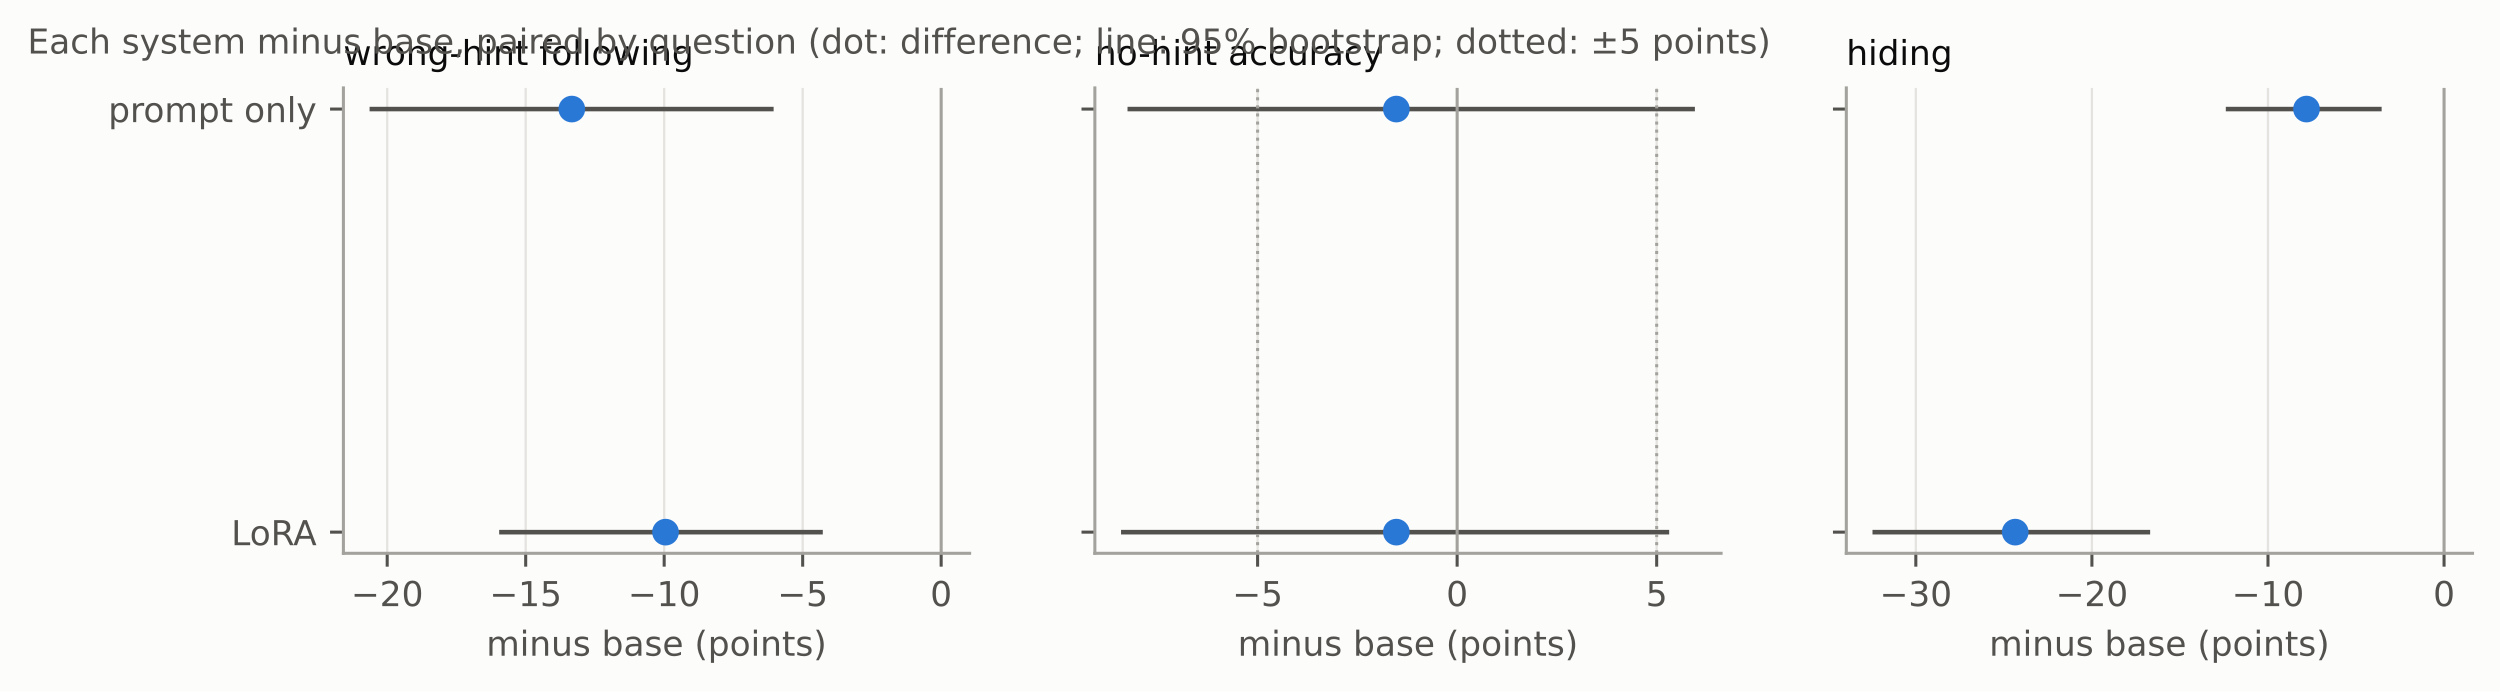
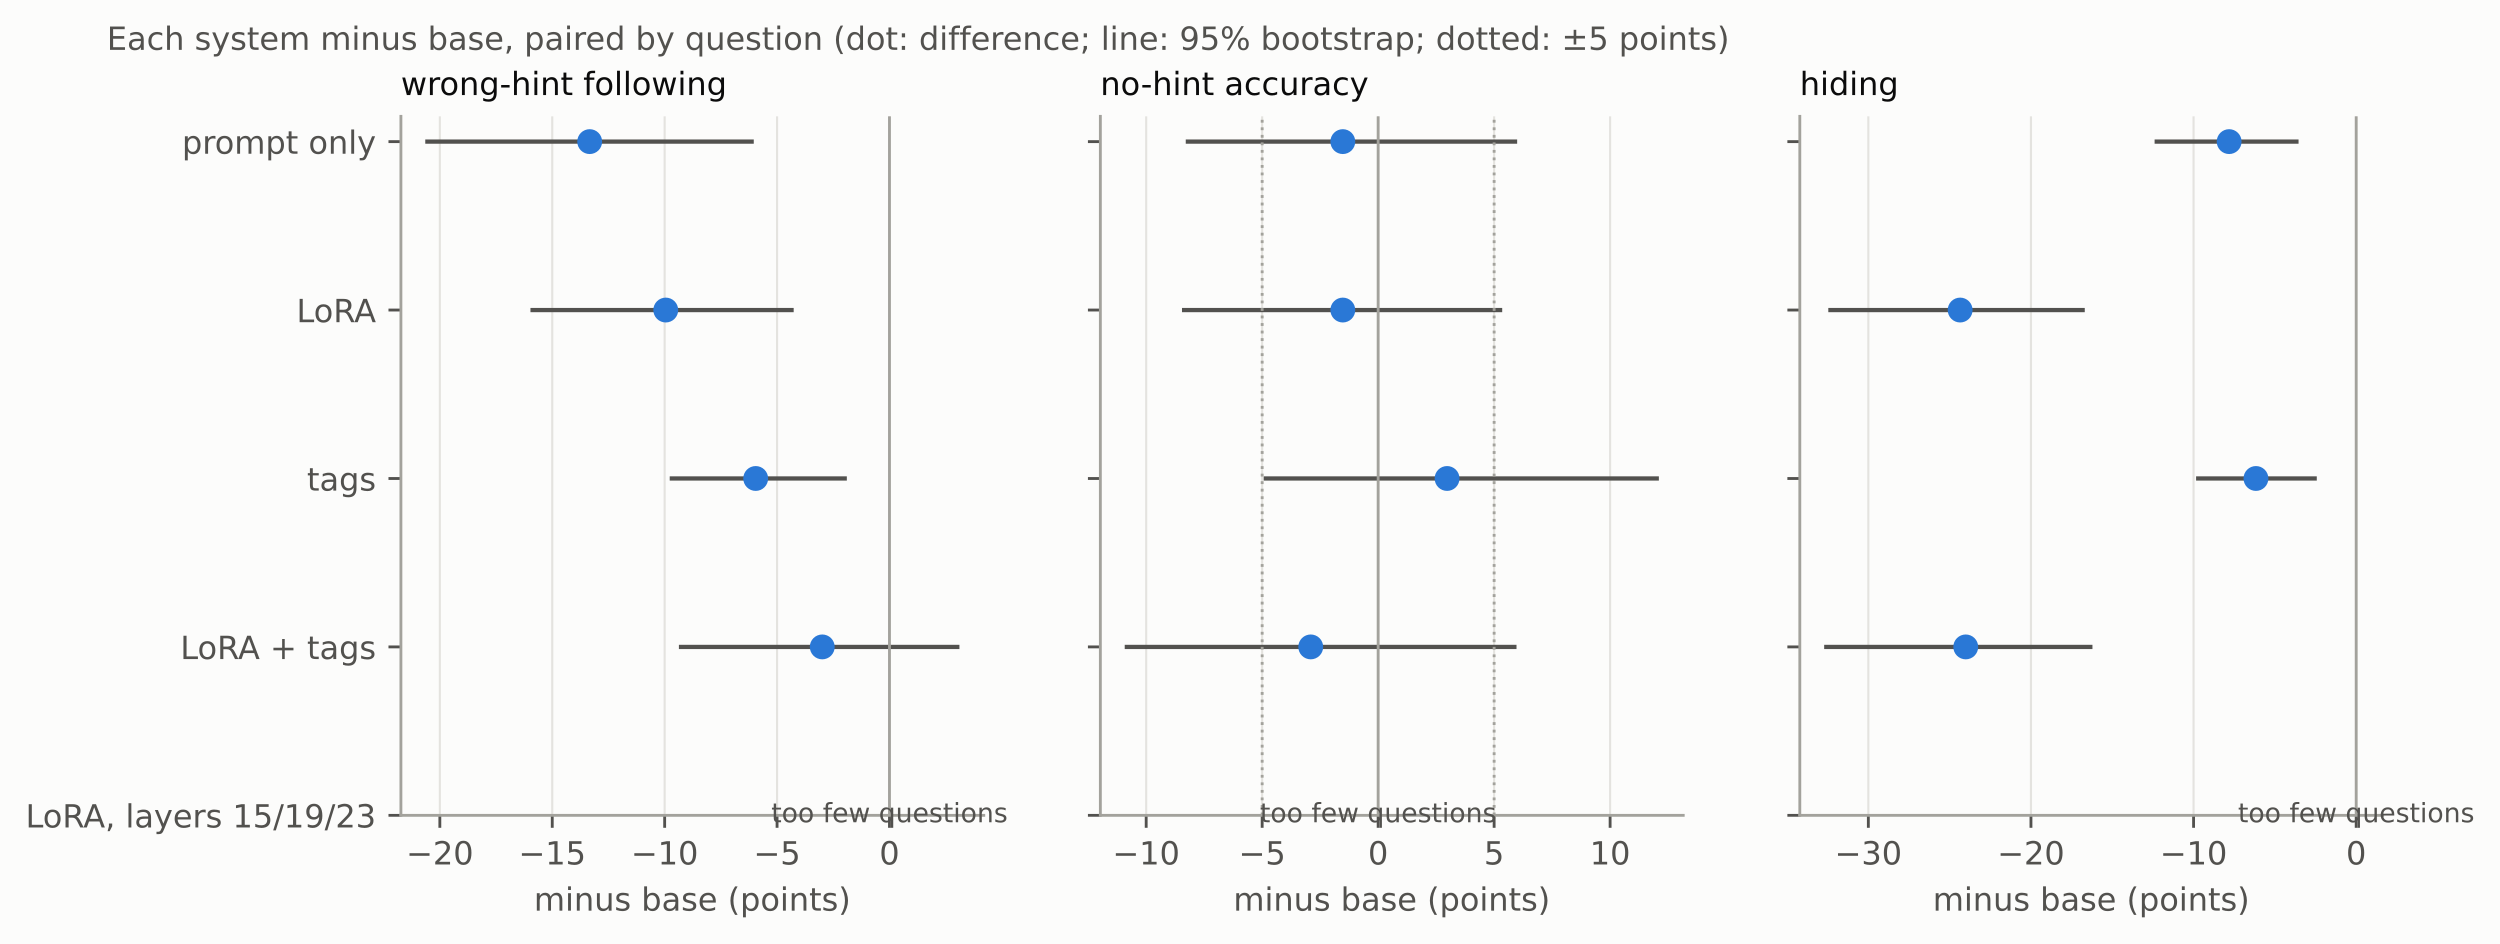
- <svg xmlns="http://www.w3.org/2000/svg" xmlns:xlink="http://www.w3.org/1999/xlink" width="655.2pt" height="181.209pt" viewBox="0 0 655.2 181.209" version="1.1">
+ <svg xmlns="http://www.w3.org/2000/svg" xmlns:xlink="http://www.w3.org/1999/xlink" width="703.913pt" height="265.773pt" viewBox="0 0 703.913 265.773" version="1.1">
  <defs>
    <style type="text/css">*{stroke-linejoin: round; stroke-linecap: butt}</style>
  </defs>
  <g id="figure_1">
    <g id="patch_1">
-       <path d="M 0 181.209  L 655.2 181.209  L 655.2 -0  L 0 -0  z " style="fill: #fcfcfb" />
+       <path d="M 0 265.773  L 703.913 265.773  L 703.913 0  L 0 0  z " style="fill: #fcfcfb" />
    </g>
    <g id="axes_1">
      <g id="patch_2">
-         <path d="M 90 145.008  L 254.118 145.008  L 254.118 23.04  L 90 23.04  z " style="fill: #fcfcfb" />
+         <path d="M 112.881 229.572  L 276.998 229.572  L 276.998 32.76  L 112.881 32.76  z " style="fill: #fcfcfb" />
      </g>
      <g id="matplotlib.axis_1">
        <g id="xtick_1">
          <g id="line2d_1">
-             <path d="M 101.477 145.008  L 101.477 23.04  " clip-path="url(#pf4a0dd8d30)" style="fill: none; stroke: #e4e3df; stroke-width: 0.6; stroke-linecap: square" />
+             <path d="M 123.844 229.572  L 123.844 32.76  " clip-path="url(#pb7aa88b17f)" style="fill: none; stroke: #e4e3df; stroke-width: 0.6; stroke-linecap: square" />
          </g>
          <g id="line2d_2">
            <defs>
-               <path id="m8115eaae68" d="M 0 0  L 0 3.5  " style="stroke: #52514e; stroke-width: 0.8" />
+               <path id="m85cf3bee55" d="M 0 0  L 0 3.5  " style="stroke: #52514e; stroke-width: 0.8" />
            </defs>
            <g>
-               <use xlink:href="#m8115eaae68" x="101.477" y="145.008" style="fill: #52514e; stroke: #52514e; stroke-width: 0.8" />
+               <use xlink:href="#m85cf3bee55" x="123.844" y="229.572" style="fill: #52514e; stroke: #52514e; stroke-width: 0.8" />
            </g>
          </g>
          <g id="text_1">
-             <text style="font-size: 9px; font-family: 'DejaVu Sans', 'Bitstream Vera Sans', 'Computer Modern Sans Serif', 'Lucida Grande', 'Verdana', 'Geneva', 'Lucid', 'Arial', 'Helvetica', 'Avant Garde', sans-serif; text-anchor: middle; fill: #52514e" x="101.477" y="158.846" transform="rotate(-0 101.477 158.8459)">−20</text>
+             <text style="font-size: 9px; font-family: 'DejaVu Sans', 'Bitstream Vera Sans', 'Computer Modern Sans Serif', 'Lucida Grande', 'Verdana', 'Geneva', 'Lucid', 'Arial', 'Helvetica', 'Avant Garde', sans-serif; text-anchor: middle; fill: #52514e" x="123.844" y="243.41" transform="rotate(-0 123.8437 243.4099)">−20</text>
          </g>
        </g>
        <g id="xtick_2">
          <g id="line2d_3">
-             <path d="M 137.772 145.008  L 137.772 23.04  " clip-path="url(#pf4a0dd8d30)" style="fill: none; stroke: #e4e3df; stroke-width: 0.6; stroke-linecap: square" />
+             <path d="M 155.494 229.572  L 155.494 32.76  " clip-path="url(#pb7aa88b17f)" style="fill: none; stroke: #e4e3df; stroke-width: 0.6; stroke-linecap: square" />
          </g>
          <g id="line2d_4">
            <g>
-               <use xlink:href="#m8115eaae68" x="137.772" y="145.008" style="fill: #52514e; stroke: #52514e; stroke-width: 0.8" />
+               <use xlink:href="#m85cf3bee55" x="155.494" y="229.572" style="fill: #52514e; stroke: #52514e; stroke-width: 0.8" />
            </g>
          </g>
          <g id="text_2">
-             <text style="font-size: 9px; font-family: 'DejaVu Sans', 'Bitstream Vera Sans', 'Computer Modern Sans Serif', 'Lucida Grande', 'Verdana', 'Geneva', 'Lucid', 'Arial', 'Helvetica', 'Avant Garde', sans-serif; text-anchor: middle; fill: #52514e" x="137.772" y="158.846" transform="rotate(-0 137.7722 158.8459)">−15</text>
+             <text style="font-size: 9px; font-family: 'DejaVu Sans', 'Bitstream Vera Sans', 'Computer Modern Sans Serif', 'Lucida Grande', 'Verdana', 'Geneva', 'Lucid', 'Arial', 'Helvetica', 'Avant Garde', sans-serif; text-anchor: middle; fill: #52514e" x="155.494" y="243.41" transform="rotate(-0 155.4938 243.4099)">−15</text>
          </g>
        </g>
        <g id="xtick_3">
          <g id="line2d_5">
-             <path d="M 174.067 145.008  L 174.067 23.04  " clip-path="url(#pf4a0dd8d30)" style="fill: none; stroke: #e4e3df; stroke-width: 0.6; stroke-linecap: square" />
+             <path d="M 187.144 229.572  L 187.144 32.76  " clip-path="url(#pb7aa88b17f)" style="fill: none; stroke: #e4e3df; stroke-width: 0.6; stroke-linecap: square" />
          </g>
          <g id="line2d_6">
            <g>
-               <use xlink:href="#m8115eaae68" x="174.067" y="145.008" style="fill: #52514e; stroke: #52514e; stroke-width: 0.8" />
+               <use xlink:href="#m85cf3bee55" x="187.144" y="229.572" style="fill: #52514e; stroke: #52514e; stroke-width: 0.8" />
            </g>
          </g>
          <g id="text_3">
-             <text style="font-size: 9px; font-family: 'DejaVu Sans', 'Bitstream Vera Sans', 'Computer Modern Sans Serif', 'Lucida Grande', 'Verdana', 'Geneva', 'Lucid', 'Arial', 'Helvetica', 'Avant Garde', sans-serif; text-anchor: middle; fill: #52514e" x="174.067" y="158.846" transform="rotate(-0 174.0674 158.8459)">−10</text>
+             <text style="font-size: 9px; font-family: 'DejaVu Sans', 'Bitstream Vera Sans', 'Computer Modern Sans Serif', 'Lucida Grande', 'Verdana', 'Geneva', 'Lucid', 'Arial', 'Helvetica', 'Avant Garde', sans-serif; text-anchor: middle; fill: #52514e" x="187.144" y="243.41" transform="rotate(-0 187.144 243.4099)">−10</text>
          </g>
        </g>
        <g id="xtick_4">
          <g id="line2d_7">
-             <path d="M 210.363 145.008  L 210.363 23.04  " clip-path="url(#pf4a0dd8d30)" style="fill: none; stroke: #e4e3df; stroke-width: 0.6; stroke-linecap: square" />
+             <path d="M 218.794 229.572  L 218.794 32.76  " clip-path="url(#pb7aa88b17f)" style="fill: none; stroke: #e4e3df; stroke-width: 0.6; stroke-linecap: square" />
          </g>
          <g id="line2d_8">
            <g>
-               <use xlink:href="#m8115eaae68" x="210.363" y="145.008" style="fill: #52514e; stroke: #52514e; stroke-width: 0.8" />
+               <use xlink:href="#m85cf3bee55" x="218.794" y="229.572" style="fill: #52514e; stroke: #52514e; stroke-width: 0.8" />
            </g>
          </g>
          <g id="text_4">
-             <text style="font-size: 9px; font-family: 'DejaVu Sans', 'Bitstream Vera Sans', 'Computer Modern Sans Serif', 'Lucida Grande', 'Verdana', 'Geneva', 'Lucid', 'Arial', 'Helvetica', 'Avant Garde', sans-serif; text-anchor: middle; fill: #52514e" x="210.363" y="158.846" transform="rotate(-0 210.3626 158.8459)">−5</text>
+             <text style="font-size: 9px; font-family: 'DejaVu Sans', 'Bitstream Vera Sans', 'Computer Modern Sans Serif', 'Lucida Grande', 'Verdana', 'Geneva', 'Lucid', 'Arial', 'Helvetica', 'Avant Garde', sans-serif; text-anchor: middle; fill: #52514e" x="218.794" y="243.41" transform="rotate(-0 218.7942 243.4099)">−5</text>
          </g>
        </g>
        <g id="xtick_5">
          <g id="line2d_9">
-             <path d="M 246.658 145.008  L 246.658 23.04  " clip-path="url(#pf4a0dd8d30)" style="fill: none; stroke: #e4e3df; stroke-width: 0.6; stroke-linecap: square" />
+             <path d="M 250.444 229.572  L 250.444 32.76  " clip-path="url(#pb7aa88b17f)" style="fill: none; stroke: #e4e3df; stroke-width: 0.6; stroke-linecap: square" />
          </g>
          <g id="line2d_10">
            <g>
-               <use xlink:href="#m8115eaae68" x="246.658" y="145.008" style="fill: #52514e; stroke: #52514e; stroke-width: 0.8" />
+               <use xlink:href="#m85cf3bee55" x="250.444" y="229.572" style="fill: #52514e; stroke: #52514e; stroke-width: 0.8" />
            </g>
          </g>
          <g id="text_5">
-             <text style="font-size: 9px; font-family: 'DejaVu Sans', 'Bitstream Vera Sans', 'Computer Modern Sans Serif', 'Lucida Grande', 'Verdana', 'Geneva', 'Lucid', 'Arial', 'Helvetica', 'Avant Garde', sans-serif; text-anchor: middle; fill: #52514e" x="246.658" y="158.846" transform="rotate(-0 246.6578 158.8459)">0</text>
+             <text style="font-size: 9px; font-family: 'DejaVu Sans', 'Bitstream Vera Sans', 'Computer Modern Sans Serif', 'Lucida Grande', 'Verdana', 'Geneva', 'Lucid', 'Arial', 'Helvetica', 'Avant Garde', sans-serif; text-anchor: middle; fill: #52514e" x="250.444" y="243.41" transform="rotate(-0 250.4443 243.4099)">0</text>
          </g>
        </g>
        <g id="text_6">
-           <text style="font-size: 9px; font-family: 'DejaVu Sans', 'Bitstream Vera Sans', 'Computer Modern Sans Serif', 'Lucida Grande', 'Verdana', 'Geneva', 'Lucid', 'Arial', 'Helvetica', 'Avant Garde', sans-serif; text-anchor: middle; fill: #52514e" x="172.059" y="171.847" transform="rotate(-0 172.0588 171.8466)">minus base (points)</text>
+           <text style="font-size: 9px; font-family: 'DejaVu Sans', 'Bitstream Vera Sans', 'Computer Modern Sans Serif', 'Lucida Grande', 'Verdana', 'Geneva', 'Lucid', 'Arial', 'Helvetica', 'Avant Garde', sans-serif; text-anchor: middle; fill: #52514e" x="194.94" y="256.411" transform="rotate(-0 194.9396 256.4106)">minus base (points)</text>
        </g>
      </g>
      <g id="matplotlib.axis_2">
        <g id="ytick_1">
          <g id="line2d_11">
            <defs>
-               <path id="m0b943cbe8d" d="M 0 0  L -3.5 0  " style="stroke: #52514e; stroke-width: 0.8" />
+               <path id="mdbeacfb523" d="M 0 0  L -3.5 0  " style="stroke: #52514e; stroke-width: 0.8" />
            </defs>
            <g>
-               <use xlink:href="#m0b943cbe8d" x="90" y="28.584" style="fill: #52514e; stroke: #52514e; stroke-width: 0.8" />
+               <use xlink:href="#mdbeacfb523" x="112.881" y="39.874" style="fill: #52514e; stroke: #52514e; stroke-width: 0.8" />
            </g>
          </g>
          <g id="text_7">
-             <text style="font-size: 9px; font-family: 'DejaVu Sans', 'Bitstream Vera Sans', 'Computer Modern Sans Serif', 'Lucida Grande', 'Verdana', 'Geneva', 'Lucid', 'Arial', 'Helvetica', 'Avant Garde', sans-serif; text-anchor: end; fill: #52514e" x="83" y="32.003" transform="rotate(-0 83 32.0033)">prompt only</text>
+             <text style="font-size: 9px; font-family: 'DejaVu Sans', 'Bitstream Vera Sans', 'Computer Modern Sans Serif', 'Lucida Grande', 'Verdana', 'Geneva', 'Lucid', 'Arial', 'Helvetica', 'Avant Garde', sans-serif; text-anchor: end; fill: #52514e" x="105.881" y="43.293" transform="rotate(-0 105.8808 43.29298)">prompt only</text>
          </g>
        </g>
        <g id="ytick_2">
          <g id="line2d_12">
            <g>
-               <use xlink:href="#m0b943cbe8d" x="90" y="139.464" style="fill: #52514e; stroke: #52514e; stroke-width: 0.8" />
+               <use xlink:href="#mdbeacfb523" x="112.881" y="87.298" style="fill: #52514e; stroke: #52514e; stroke-width: 0.8" />
            </g>
          </g>
          <g id="text_8">
-             <text style="font-size: 9px; font-family: 'DejaVu Sans', 'Bitstream Vera Sans', 'Computer Modern Sans Serif', 'Lucida Grande', 'Verdana', 'Geneva', 'Lucid', 'Arial', 'Helvetica', 'Avant Garde', sans-serif; text-anchor: end; fill: #52514e" x="83" y="142.883" transform="rotate(-0 83 142.8829)">LoRA</text>
-           </g>
-         </g>
-       </g>
-       <g id="line2d_13">
-         <path d="M 97.46 28.584  L 202.151 28.584  " clip-path="url(#pf4a0dd8d30)" style="fill: none; stroke: #52514e; stroke-width: 1.2; stroke-linecap: square" />
-       </g>
-       <g id="line2d_14">
+             <text style="font-size: 9px; font-family: 'DejaVu Sans', 'Bitstream Vera Sans', 'Computer Modern Sans Serif', 'Lucida Grande', 'Verdana', 'Geneva', 'Lucid', 'Arial', 'Helvetica', 'Avant Garde', sans-serif; text-anchor: end; fill: #52514e" x="105.881" y="90.717" transform="rotate(-0 105.8808 90.71721)">LoRA</text>
+           </g>
+         </g>
+         <g id="ytick_3">
+           <g id="line2d_13">
+             <g>
+               <use xlink:href="#mdbeacfb523" x="112.881" y="134.723" style="fill: #52514e; stroke: #52514e; stroke-width: 0.8" />
+             </g>
+           </g>
+           <g id="text_9">
+             <text style="font-size: 9px; font-family: 'DejaVu Sans', 'Bitstream Vera Sans', 'Computer Modern Sans Serif', 'Lucida Grande', 'Verdana', 'Geneva', 'Lucid', 'Arial', 'Helvetica', 'Avant Garde', sans-serif; text-anchor: end; fill: #52514e" x="105.881" y="138.142" transform="rotate(-0 105.8808 138.1418)">tags</text>
+           </g>
+         </g>
+         <g id="ytick_4">
+           <g id="line2d_14">
+             <g>
+               <use xlink:href="#mdbeacfb523" x="112.881" y="182.147" style="fill: #52514e; stroke: #52514e; stroke-width: 0.8" />
+             </g>
+           </g>
+           <g id="text_10">
+             <text style="font-size: 9px; font-family: 'DejaVu Sans', 'Bitstream Vera Sans', 'Computer Modern Sans Serif', 'Lucida Grande', 'Verdana', 'Geneva', 'Lucid', 'Arial', 'Helvetica', 'Avant Garde', sans-serif; text-anchor: end; fill: #52514e" x="105.881" y="185.566" transform="rotate(-0 105.8808 185.5664)">LoRA + tags</text>
+           </g>
+         </g>
+         <g id="ytick_5">
+           <g id="line2d_15">
+             <g>
+               <use xlink:href="#mdbeacfb523" x="112.881" y="229.572" style="fill: #52514e; stroke: #52514e; stroke-width: 0.8" />
+             </g>
+           </g>
+           <g id="text_11">
+             <text style="font-size: 9px; font-family: 'DejaVu Sans', 'Bitstream Vera Sans', 'Computer Modern Sans Serif', 'Lucida Grande', 'Verdana', 'Geneva', 'Lucid', 'Arial', 'Helvetica', 'Avant Garde', sans-serif; text-anchor: end; fill: #52514e" x="105.881" y="232.991" transform="rotate(-0 105.8808 232.9913)">LoRA, layers 15/19/23</text>
+           </g>
+         </g>
+       </g>
+       <g id="line2d_16">
+         <path d="M 120.341 39.874  L 211.634 39.874  " clip-path="url(#pb7aa88b17f)" style="fill: none; stroke: #52514e; stroke-width: 1.2; stroke-linecap: square" />
+       </g>
+       <g id="line2d_17">
        <defs>
-           <path id="me550b74ee0" d="M 0 3  C 0.796 3 1.559 2.684 2.121 2.121  C 2.684 1.559 3 0.796 3 0  C 3 -0.796 2.684 -1.559 2.121 -2.121  C 1.559 -2.684 0.796 -3 0 -3  C -0.796 -3 -1.559 -2.684 -2.121 -2.121  C -2.684 -1.559 -3 -0.796 -3 0  C -3 0.796 -2.684 1.559 -2.121 2.121  C -1.559 2.684 -0.796 3 0 3  z " style="stroke: #2a78d6" />
+           <path id="m7f5aaf0974" d="M 0 3  C 0.796 3 1.559 2.684 2.121 2.121  C 2.684 1.559 3 0.796 3 0  C 3 -0.796 2.684 -1.559 2.121 -2.121  C 1.559 -2.684 0.796 -3 0 -3  C -0.796 -3 -1.559 -2.684 -2.121 -2.121  C -2.684 -1.559 -3 -0.796 -3 0  C -3 0.796 -2.684 1.559 -2.121 2.121  C -1.559 2.684 -0.796 3 0 3  z " style="stroke: #2a78d6" />
        </defs>
-         <g clip-path="url(#pf4a0dd8d30)">
-           <use xlink:href="#me550b74ee0" x="149.862" y="28.584" style="fill: #2a78d6; stroke: #2a78d6" />
-         </g>
-       </g>
-       <g id="line2d_15">
-         <path d="M 131.424 139.464  L 215.039 139.464  " clip-path="url(#pf4a0dd8d30)" style="fill: none; stroke: #52514e; stroke-width: 1.2; stroke-linecap: square" />
-       </g>
-       <g id="line2d_16">
-         <g clip-path="url(#pf4a0dd8d30)">
-           <use xlink:href="#me550b74ee0" x="174.423" y="139.464" style="fill: #2a78d6; stroke: #2a78d6" />
-         </g>
-       </g>
-       <g id="line2d_17">
-         <path d="M 246.658 145.008  L 246.658 23.04  " clip-path="url(#pf4a0dd8d30)" style="fill: none; stroke: #a3a29c; stroke-width: 0.8; stroke-linecap: square" />
+         <g clip-path="url(#pb7aa88b17f)">
+           <use xlink:href="#m7f5aaf0974" x="166.036" y="39.874" style="fill: #2a78d6; stroke: #2a78d6" />
+         </g>
+       </g>
+       <g id="line2d_18">
+         <path d="M 149.958 87.298  L 222.872 87.298  " clip-path="url(#pb7aa88b17f)" style="fill: none; stroke: #52514e; stroke-width: 1.2; stroke-linecap: square" />
+       </g>
+       <g id="line2d_19">
+         <g clip-path="url(#pb7aa88b17f)">
+           <use xlink:href="#m7f5aaf0974" x="187.454" y="87.298" style="fill: #2a78d6; stroke: #2a78d6" />
+         </g>
+       </g>
+       <g id="line2d_20">
+         <path d="M 189.167 134.723  L 237.838 134.723  " clip-path="url(#pb7aa88b17f)" style="fill: none; stroke: #52514e; stroke-width: 1.2; stroke-linecap: square" />
+       </g>
+       <g id="line2d_21">
+         <g clip-path="url(#pb7aa88b17f)">
+           <use xlink:href="#m7f5aaf0974" x="212.777" y="134.723" style="fill: #2a78d6; stroke: #2a78d6" />
+         </g>
+       </g>
+       <g id="line2d_22">
+         <path d="M 191.756 182.147  L 269.539 182.147  " clip-path="url(#pb7aa88b17f)" style="fill: none; stroke: #52514e; stroke-width: 1.2; stroke-linecap: square" />
+       </g>
+       <g id="line2d_23">
+         <g clip-path="url(#pb7aa88b17f)">
+           <use xlink:href="#m7f5aaf0974" x="231.519" y="182.147" style="fill: #2a78d6; stroke: #2a78d6" />
+         </g>
+       </g>
+       <g id="line2d_24">
+         <path d="M 250.444 229.572  L 250.444 32.76  " clip-path="url(#pb7aa88b17f)" style="fill: none; stroke: #a3a29c; stroke-width: 0.8; stroke-linecap: square" />
      </g>
      <g id="patch_3">
-         <path d="M 90 145.008  L 90 23.04  " style="fill: none; stroke: #a3a29c; stroke-width: 0.8; stroke-linejoin: miter; stroke-linecap: square" />
+         <path d="M 112.881 229.572  L 112.881 32.76  " style="fill: none; stroke: #a3a29c; stroke-width: 0.8; stroke-linejoin: miter; stroke-linecap: square" />
      </g>
      <g id="patch_4">
-         <path d="M 90 145.008  L 254.118 145.008  " style="fill: none; stroke: #a3a29c; stroke-width: 0.8; stroke-linejoin: miter; stroke-linecap: square" />
-       </g>
-       <g id="text_9">
-         <text style="font-size: 9px; font-family: 'DejaVu Sans', 'Bitstream Vera Sans', 'Computer Modern Sans Serif', 'Lucida Grande', 'Verdana', 'Geneva', 'Lucid', 'Arial', 'Helvetica', 'Avant Garde', sans-serif; text-anchor: start; fill: #0b0b0b" x="90" y="17.04" transform="rotate(-0 90 17.04)">wrong-hint following</text>
+         <path d="M 112.881 229.572  L 276.998 229.572  " style="fill: none; stroke: #a3a29c; stroke-width: 0.8; stroke-linejoin: miter; stroke-linecap: square" />
+       </g>
+       <g id="text_12">
+         <text style="font-size: 7.5px; font-family: 'DejaVu Sans', 'Bitstream Vera Sans', 'Computer Modern Sans Serif', 'Lucida Grande', 'Verdana', 'Geneva', 'Lucid', 'Arial', 'Helvetica', 'Avant Garde', sans-serif; text-anchor: middle; fill: #52514e" x="250.444" y="231.521" transform="rotate(-0 250.4443 231.5205)">too few questions</text>
+       </g>
+       <g id="text_13">
+         <text style="font-size: 9px; font-family: 'DejaVu Sans', 'Bitstream Vera Sans', 'Computer Modern Sans Serif', 'Lucida Grande', 'Verdana', 'Geneva', 'Lucid', 'Arial', 'Helvetica', 'Avant Garde', sans-serif; text-anchor: start; fill: #0b0b0b" x="112.881" y="26.76" transform="rotate(-0 112.8808 26.76)">wrong-hint following</text>
      </g>
    </g>
    <g id="axes_2">
      <g id="patch_5">
-         <path d="M 286.941 145.008  L 451.059 145.008  L 451.059 23.04  L 286.941 23.04  z " style="fill: #fcfcfb" />
+         <path d="M 309.822 229.572  L 473.94 229.572  L 473.94 32.76  L 309.822 32.76  z " style="fill: #fcfcfb" />
      </g>
      <g id="matplotlib.axis_3">
        <g id="xtick_6">
-           <g id="line2d_18">
-             <path d="M 329.591 145.008  L 329.591 23.04  " clip-path="url(#pa7c39207dd)" style="fill: none; stroke: #e4e3df; stroke-width: 0.6; stroke-linecap: square" />
-           </g>
-           <g id="line2d_19">
-             <g>
-               <use xlink:href="#m8115eaae68" x="329.591" y="145.008" style="fill: #52514e; stroke: #52514e; stroke-width: 0.8" />
-             </g>
-           </g>
-           <g id="text_10">
-             <text style="font-size: 9px; font-family: 'DejaVu Sans', 'Bitstream Vera Sans', 'Computer Modern Sans Serif', 'Lucida Grande', 'Verdana', 'Geneva', 'Lucid', 'Arial', 'Helvetica', 'Avant Garde', sans-serif; text-anchor: middle; fill: #52514e" x="329.591" y="158.846" transform="rotate(-0 329.5911 158.8459)">−5</text>
+           <g id="line2d_25">
+             <path d="M 322.725 229.572  L 322.725 32.76  " clip-path="url(#p45c577cd2d)" style="fill: none; stroke: #e4e3df; stroke-width: 0.6; stroke-linecap: square" />
+           </g>
+           <g id="line2d_26">
+             <g>
+               <use xlink:href="#m85cf3bee55" x="322.725" y="229.572" style="fill: #52514e; stroke: #52514e; stroke-width: 0.8" />
+             </g>
+           </g>
+           <g id="text_14">
+             <text style="font-size: 9px; font-family: 'DejaVu Sans', 'Bitstream Vera Sans', 'Computer Modern Sans Serif', 'Lucida Grande', 'Verdana', 'Geneva', 'Lucid', 'Arial', 'Helvetica', 'Avant Garde', sans-serif; text-anchor: middle; fill: #52514e" x="322.725" y="243.41" transform="rotate(-0 322.7246 243.4099)">−10</text>
          </g>
        </g>
        <g id="xtick_7">
-           <g id="line2d_20">
-             <path d="M 381.886 145.008  L 381.886 23.04  " clip-path="url(#pa7c39207dd)" style="fill: none; stroke: #e4e3df; stroke-width: 0.6; stroke-linecap: square" />
-           </g>
-           <g id="line2d_21">
-             <g>
-               <use xlink:href="#m8115eaae68" x="381.886" y="145.008" style="fill: #52514e; stroke: #52514e; stroke-width: 0.8" />
-             </g>
-           </g>
-           <g id="text_11">
-             <text style="font-size: 9px; font-family: 'DejaVu Sans', 'Bitstream Vera Sans', 'Computer Modern Sans Serif', 'Lucida Grande', 'Verdana', 'Geneva', 'Lucid', 'Arial', 'Helvetica', 'Avant Garde', sans-serif; text-anchor: middle; fill: #52514e" x="381.886" y="158.846" transform="rotate(-0 381.8864 158.8459)">0</text>
+           <g id="line2d_27">
+             <path d="M 355.381 229.572  L 355.381 32.76  " clip-path="url(#p45c577cd2d)" style="fill: none; stroke: #e4e3df; stroke-width: 0.6; stroke-linecap: square" />
+           </g>
+           <g id="line2d_28">
+             <g>
+               <use xlink:href="#m85cf3bee55" x="355.381" y="229.572" style="fill: #52514e; stroke: #52514e; stroke-width: 0.8" />
+             </g>
+           </g>
+           <g id="text_15">
+             <text style="font-size: 9px; font-family: 'DejaVu Sans', 'Bitstream Vera Sans', 'Computer Modern Sans Serif', 'Lucida Grande', 'Verdana', 'Geneva', 'Lucid', 'Arial', 'Helvetica', 'Avant Garde', sans-serif; text-anchor: middle; fill: #52514e" x="355.381" y="243.41" transform="rotate(-0 355.3814 243.4099)">−5</text>
          </g>
        </g>
        <g id="xtick_8">
-           <g id="line2d_22">
-             <path d="M 434.182 145.008  L 434.182 23.04  " clip-path="url(#pa7c39207dd)" style="fill: none; stroke: #e4e3df; stroke-width: 0.6; stroke-linecap: square" />
-           </g>
-           <g id="line2d_23">
-             <g>
-               <use xlink:href="#m8115eaae68" x="434.182" y="145.008" style="fill: #52514e; stroke: #52514e; stroke-width: 0.8" />
-             </g>
-           </g>
-           <g id="text_12">
-             <text style="font-size: 9px; font-family: 'DejaVu Sans', 'Bitstream Vera Sans', 'Computer Modern Sans Serif', 'Lucida Grande', 'Verdana', 'Geneva', 'Lucid', 'Arial', 'Helvetica', 'Avant Garde', sans-serif; text-anchor: middle; fill: #52514e" x="434.182" y="158.846" transform="rotate(-0 434.1818 158.8459)">5</text>
-           </g>
-         </g>
-         <g id="text_13">
-           <text style="font-size: 9px; font-family: 'DejaVu Sans', 'Bitstream Vera Sans', 'Computer Modern Sans Serif', 'Lucida Grande', 'Verdana', 'Geneva', 'Lucid', 'Arial', 'Helvetica', 'Avant Garde', sans-serif; text-anchor: middle; fill: #52514e" x="369" y="171.847" transform="rotate(-0 369 171.8466)">minus base (points)</text>
+           <g id="line2d_29">
+             <path d="M 388.038 229.572  L 388.038 32.76  " clip-path="url(#p45c577cd2d)" style="fill: none; stroke: #e4e3df; stroke-width: 0.6; stroke-linecap: square" />
+           </g>
+           <g id="line2d_30">
+             <g>
+               <use xlink:href="#m85cf3bee55" x="388.038" y="229.572" style="fill: #52514e; stroke: #52514e; stroke-width: 0.8" />
+             </g>
+           </g>
+           <g id="text_16">
+             <text style="font-size: 9px; font-family: 'DejaVu Sans', 'Bitstream Vera Sans', 'Computer Modern Sans Serif', 'Lucida Grande', 'Verdana', 'Geneva', 'Lucid', 'Arial', 'Helvetica', 'Avant Garde', sans-serif; text-anchor: middle; fill: #52514e" x="388.038" y="243.41" transform="rotate(-0 388.0382 243.4099)">0</text>
+           </g>
+         </g>
+         <g id="xtick_9">
+           <g id="line2d_31">
+             <path d="M 420.695 229.572  L 420.695 32.76  " clip-path="url(#p45c577cd2d)" style="fill: none; stroke: #e4e3df; stroke-width: 0.6; stroke-linecap: square" />
+           </g>
+           <g id="line2d_32">
+             <g>
+               <use xlink:href="#m85cf3bee55" x="420.695" y="229.572" style="fill: #52514e; stroke: #52514e; stroke-width: 0.8" />
+             </g>
+           </g>
+           <g id="text_17">
+             <text style="font-size: 9px; font-family: 'DejaVu Sans', 'Bitstream Vera Sans', 'Computer Modern Sans Serif', 'Lucida Grande', 'Verdana', 'Geneva', 'Lucid', 'Arial', 'Helvetica', 'Avant Garde', sans-serif; text-anchor: middle; fill: #52514e" x="420.695" y="243.41" transform="rotate(-0 420.695 243.4099)">5</text>
+           </g>
+         </g>
+         <g id="xtick_10">
+           <g id="line2d_33">
+             <path d="M 453.352 229.572  L 453.352 32.76  " clip-path="url(#p45c577cd2d)" style="fill: none; stroke: #e4e3df; stroke-width: 0.6; stroke-linecap: square" />
+           </g>
+           <g id="line2d_34">
+             <g>
+               <use xlink:href="#m85cf3bee55" x="453.352" y="229.572" style="fill: #52514e; stroke: #52514e; stroke-width: 0.8" />
+             </g>
+           </g>
+           <g id="text_18">
+             <text style="font-size: 9px; font-family: 'DejaVu Sans', 'Bitstream Vera Sans', 'Computer Modern Sans Serif', 'Lucida Grande', 'Verdana', 'Geneva', 'Lucid', 'Arial', 'Helvetica', 'Avant Garde', sans-serif; text-anchor: middle; fill: #52514e" x="453.352" y="243.41" transform="rotate(-0 453.3518 243.4099)">10</text>
+           </g>
+         </g>
+         <g id="text_19">
+           <text style="font-size: 9px; font-family: 'DejaVu Sans', 'Bitstream Vera Sans', 'Computer Modern Sans Serif', 'Lucida Grande', 'Verdana', 'Geneva', 'Lucid', 'Arial', 'Helvetica', 'Avant Garde', sans-serif; text-anchor: middle; fill: #52514e" x="391.881" y="256.411" transform="rotate(-0 391.8808 256.4106)">minus base (points)</text>
        </g>
      </g>
      <g id="matplotlib.axis_4">
-         <g id="ytick_3">
-           <g id="line2d_24">
-             <g>
-               <use xlink:href="#m0b943cbe8d" x="286.941" y="28.584" style="fill: #52514e; stroke: #52514e; stroke-width: 0.8" />
-             </g>
-           </g>
-         </g>
-         <g id="ytick_4">
-           <g id="line2d_25">
-             <g>
-               <use xlink:href="#m0b943cbe8d" x="286.941" y="139.464" style="fill: #52514e; stroke: #52514e; stroke-width: 0.8" />
-             </g>
-           </g>
-         </g>
-       </g>
-       <g id="line2d_26">
-         <path d="M 296.099 28.584  L 443.599 28.584  " clip-path="url(#pa7c39207dd)" style="fill: none; stroke: #52514e; stroke-width: 1.2; stroke-linecap: square" />
-       </g>
-       <g id="line2d_27">
-         <g clip-path="url(#pa7c39207dd)">
-           <use xlink:href="#me550b74ee0" x="365.956" y="28.584" style="fill: #2a78d6; stroke: #2a78d6" />
-         </g>
-       </g>
-       <g id="line2d_28">
-         <path d="M 294.401 139.464  L 436.859 139.464  " clip-path="url(#pa7c39207dd)" style="fill: none; stroke: #52514e; stroke-width: 1.2; stroke-linecap: square" />
-       </g>
-       <g id="line2d_29">
-         <g clip-path="url(#pa7c39207dd)">
-           <use xlink:href="#me550b74ee0" x="365.956" y="139.464" style="fill: #2a78d6; stroke: #2a78d6" />
-         </g>
-       </g>
-       <g id="line2d_30">
-         <path d="M 381.886 145.008  L 381.886 23.04  " clip-path="url(#pa7c39207dd)" style="fill: none; stroke: #a3a29c; stroke-width: 0.8; stroke-linecap: square" />
-       </g>
-       <g id="line2d_31">
-         <path d="M 329.591 145.008  L 329.591 23.04  " clip-path="url(#pa7c39207dd)" style="fill: none; stroke-dasharray: 0.8,1.32; stroke-dashoffset: 0; stroke: #a3a29c; stroke-width: 0.8" />
-       </g>
-       <g id="line2d_32">
-         <path d="M 434.182 145.008  L 434.182 23.04  " clip-path="url(#pa7c39207dd)" style="fill: none; stroke-dasharray: 0.8,1.32; stroke-dashoffset: 0; stroke: #a3a29c; stroke-width: 0.8" />
+         <g id="ytick_6">
+           <g id="line2d_35">
+             <g>
+               <use xlink:href="#mdbeacfb523" x="309.822" y="39.874" style="fill: #52514e; stroke: #52514e; stroke-width: 0.8" />
+             </g>
+           </g>
+         </g>
+         <g id="ytick_7">
+           <g id="line2d_36">
+             <g>
+               <use xlink:href="#mdbeacfb523" x="309.822" y="87.298" style="fill: #52514e; stroke: #52514e; stroke-width: 0.8" />
+             </g>
+           </g>
+         </g>
+         <g id="ytick_8">
+           <g id="line2d_37">
+             <g>
+               <use xlink:href="#mdbeacfb523" x="309.822" y="134.723" style="fill: #52514e; stroke: #52514e; stroke-width: 0.8" />
+             </g>
+           </g>
+         </g>
+         <g id="ytick_9">
+           <g id="line2d_38">
+             <g>
+               <use xlink:href="#mdbeacfb523" x="309.822" y="182.147" style="fill: #52514e; stroke: #52514e; stroke-width: 0.8" />
+             </g>
+           </g>
+         </g>
+         <g id="ytick_10">
+           <g id="line2d_39">
+             <g>
+               <use xlink:href="#mdbeacfb523" x="309.822" y="229.572" style="fill: #52514e; stroke: #52514e; stroke-width: 0.8" />
+             </g>
+           </g>
+         </g>
+       </g>
+       <g id="line2d_40">
+         <path d="M 334.466 39.874  L 426.576 39.874  " clip-path="url(#p45c577cd2d)" style="fill: none; stroke: #52514e; stroke-width: 1.2; stroke-linecap: square" />
+       </g>
+       <g id="line2d_41">
+         <g clip-path="url(#p45c577cd2d)">
+           <use xlink:href="#m7f5aaf0974" x="378.09" y="39.874" style="fill: #2a78d6; stroke: #2a78d6" />
+         </g>
+       </g>
+       <g id="line2d_42">
+         <path d="M 333.406 87.298  L 422.367 87.298  " clip-path="url(#p45c577cd2d)" style="fill: none; stroke: #52514e; stroke-width: 1.2; stroke-linecap: square" />
+       </g>
+       <g id="line2d_43">
+         <g clip-path="url(#p45c577cd2d)">
+           <use xlink:href="#m7f5aaf0974" x="378.09" y="87.298" style="fill: #2a78d6; stroke: #2a78d6" />
+         </g>
+       </g>
+       <g id="line2d_44">
+         <path d="M 356.401 134.723  L 466.48 134.723  " clip-path="url(#p45c577cd2d)" style="fill: none; stroke: #52514e; stroke-width: 1.2; stroke-linecap: square" />
+       </g>
+       <g id="line2d_45">
+         <g clip-path="url(#p45c577cd2d)">
+           <use xlink:href="#m7f5aaf0974" x="407.445" y="134.723" style="fill: #2a78d6; stroke: #2a78d6" />
+         </g>
+       </g>
+       <g id="line2d_46">
+         <path d="M 317.282 182.147  L 426.397 182.147  " clip-path="url(#p45c577cd2d)" style="fill: none; stroke: #52514e; stroke-width: 1.2; stroke-linecap: square" />
+       </g>
+       <g id="line2d_47">
+         <g clip-path="url(#p45c577cd2d)">
+           <use xlink:href="#m7f5aaf0974" x="369.058" y="182.147" style="fill: #2a78d6; stroke: #2a78d6" />
+         </g>
+       </g>
+       <g id="line2d_48">
+         <path d="M 388.038 229.572  L 388.038 32.76  " clip-path="url(#p45c577cd2d)" style="fill: none; stroke: #a3a29c; stroke-width: 0.8; stroke-linecap: square" />
+       </g>
+       <g id="line2d_49">
+         <path d="M 355.381 229.572  L 355.381 32.76  " clip-path="url(#p45c577cd2d)" style="fill: none; stroke-dasharray: 0.8,1.32; stroke-dashoffset: 0; stroke: #a3a29c; stroke-width: 0.8" />
+       </g>
+       <g id="line2d_50">
+         <path d="M 420.695 229.572  L 420.695 32.76  " clip-path="url(#p45c577cd2d)" style="fill: none; stroke-dasharray: 0.8,1.32; stroke-dashoffset: 0; stroke: #a3a29c; stroke-width: 0.8" />
      </g>
      <g id="patch_6">
-         <path d="M 286.941 145.008  L 286.941 23.04  " style="fill: none; stroke: #a3a29c; stroke-width: 0.8; stroke-linejoin: miter; stroke-linecap: square" />
+         <path d="M 309.822 229.572  L 309.822 32.76  " style="fill: none; stroke: #a3a29c; stroke-width: 0.8; stroke-linejoin: miter; stroke-linecap: square" />
      </g>
      <g id="patch_7">
-         <path d="M 286.941 145.008  L 451.059 145.008  " style="fill: none; stroke: #a3a29c; stroke-width: 0.8; stroke-linejoin: miter; stroke-linecap: square" />
-       </g>
-       <g id="text_14">
-         <text style="font-size: 9px; font-family: 'DejaVu Sans', 'Bitstream Vera Sans', 'Computer Modern Sans Serif', 'Lucida Grande', 'Verdana', 'Geneva', 'Lucid', 'Arial', 'Helvetica', 'Avant Garde', sans-serif; text-anchor: start; fill: #0b0b0b" x="286.941" y="17.04" transform="rotate(-0 286.9412 17.04)">no-hint accuracy</text>
+         <path d="M 309.822 229.572  L 473.94 229.572  " style="fill: none; stroke: #a3a29c; stroke-width: 0.8; stroke-linejoin: miter; stroke-linecap: square" />
+       </g>
+       <g id="text_20">
+         <text style="font-size: 7.5px; font-family: 'DejaVu Sans', 'Bitstream Vera Sans', 'Computer Modern Sans Serif', 'Lucida Grande', 'Verdana', 'Geneva', 'Lucid', 'Arial', 'Helvetica', 'Avant Garde', sans-serif; text-anchor: middle; fill: #52514e" x="388.038" y="231.521" transform="rotate(-0 388.0382 231.5205)">too few questions</text>
+       </g>
+       <g id="text_21">
+         <text style="font-size: 9px; font-family: 'DejaVu Sans', 'Bitstream Vera Sans', 'Computer Modern Sans Serif', 'Lucida Grande', 'Verdana', 'Geneva', 'Lucid', 'Arial', 'Helvetica', 'Avant Garde', sans-serif; text-anchor: start; fill: #0b0b0b" x="309.822" y="26.76" transform="rotate(-0 309.822 26.76)">no-hint accuracy</text>
      </g>
    </g>
    <g id="axes_3">
      <g id="patch_8">
-         <path d="M 483.882 145.008  L 648 145.008  L 648 23.04  L 483.882 23.04  z " style="fill: #fcfcfb" />
+         <path d="M 506.763 229.572  L 670.881 229.572  L 670.881 32.76  L 506.763 32.76  z " style="fill: #fcfcfb" />
      </g>
      <g id="matplotlib.axis_5">
-         <g id="xtick_9">
-           <g id="line2d_33">
-             <path d="M 502.098 145.008  L 502.098 23.04  " clip-path="url(#pa397c4f637)" style="fill: none; stroke: #e4e3df; stroke-width: 0.6; stroke-linecap: square" />
-           </g>
-           <g id="line2d_34">
-             <g>
-               <use xlink:href="#m8115eaae68" x="502.098" y="145.008" style="fill: #52514e; stroke: #52514e; stroke-width: 0.8" />
-             </g>
-           </g>
-           <g id="text_15">
-             <text style="font-size: 9px; font-family: 'DejaVu Sans', 'Bitstream Vera Sans', 'Computer Modern Sans Serif', 'Lucida Grande', 'Verdana', 'Geneva', 'Lucid', 'Arial', 'Helvetica', 'Avant Garde', sans-serif; text-anchor: middle; fill: #52514e" x="502.098" y="158.846" transform="rotate(-0 502.0984 158.8459)">−30</text>
-           </g>
-         </g>
-         <g id="xtick_10">
-           <g id="line2d_35">
-             <path d="M 548.246 145.008  L 548.246 23.04  " clip-path="url(#pa397c4f637)" style="fill: none; stroke: #e4e3df; stroke-width: 0.6; stroke-linecap: square" />
-           </g>
-           <g id="line2d_36">
-             <g>
-               <use xlink:href="#m8115eaae68" x="548.246" y="145.008" style="fill: #52514e; stroke: #52514e; stroke-width: 0.8" />
-             </g>
-           </g>
-           <g id="text_16">
-             <text style="font-size: 9px; font-family: 'DejaVu Sans', 'Bitstream Vera Sans', 'Computer Modern Sans Serif', 'Lucida Grande', 'Verdana', 'Geneva', 'Lucid', 'Arial', 'Helvetica', 'Avant Garde', sans-serif; text-anchor: middle; fill: #52514e" x="548.246" y="158.846" transform="rotate(-0 548.2456 158.8459)">−20</text>
-           </g>
-         </g>
        <g id="xtick_11">
-           <g id="line2d_37">
-             <path d="M 594.393 145.008  L 594.393 23.04  " clip-path="url(#pa397c4f637)" style="fill: none; stroke: #e4e3df; stroke-width: 0.6; stroke-linecap: square" />
-           </g>
-           <g id="line2d_38">
-             <g>
-               <use xlink:href="#m8115eaae68" x="594.393" y="145.008" style="fill: #52514e; stroke: #52514e; stroke-width: 0.8" />
-             </g>
-           </g>
-           <g id="text_17">
-             <text style="font-size: 9px; font-family: 'DejaVu Sans', 'Bitstream Vera Sans', 'Computer Modern Sans Serif', 'Lucida Grande', 'Verdana', 'Geneva', 'Lucid', 'Arial', 'Helvetica', 'Avant Garde', sans-serif; text-anchor: middle; fill: #52514e" x="594.393" y="158.846" transform="rotate(-0 594.3929 158.8459)">−10</text>
+           <g id="line2d_51">
+             <path d="M 526.06 229.572  L 526.06 32.76  " clip-path="url(#p6b9e11ec21)" style="fill: none; stroke: #e4e3df; stroke-width: 0.6; stroke-linecap: square" />
+           </g>
+           <g id="line2d_52">
+             <g>
+               <use xlink:href="#m85cf3bee55" x="526.06" y="229.572" style="fill: #52514e; stroke: #52514e; stroke-width: 0.8" />
+             </g>
+           </g>
+           <g id="text_22">
+             <text style="font-size: 9px; font-family: 'DejaVu Sans', 'Bitstream Vera Sans', 'Computer Modern Sans Serif', 'Lucida Grande', 'Verdana', 'Geneva', 'Lucid', 'Arial', 'Helvetica', 'Avant Garde', sans-serif; text-anchor: middle; fill: #52514e" x="526.06" y="243.41" transform="rotate(-0 526.0596 243.4099)">−30</text>
          </g>
        </g>
        <g id="xtick_12">
-           <g id="line2d_39">
-             <path d="M 640.54 145.008  L 640.54 23.04  " clip-path="url(#pa397c4f637)" style="fill: none; stroke: #e4e3df; stroke-width: 0.6; stroke-linecap: square" />
-           </g>
-           <g id="line2d_40">
-             <g>
-               <use xlink:href="#m8115eaae68" x="640.54" y="145.008" style="fill: #52514e; stroke: #52514e; stroke-width: 0.8" />
-             </g>
-           </g>
-           <g id="text_18">
-             <text style="font-size: 9px; font-family: 'DejaVu Sans', 'Bitstream Vera Sans', 'Computer Modern Sans Serif', 'Lucida Grande', 'Verdana', 'Geneva', 'Lucid', 'Arial', 'Helvetica', 'Avant Garde', sans-serif; text-anchor: middle; fill: #52514e" x="640.54" y="158.846" transform="rotate(-0 640.5401 158.8459)">0</text>
-           </g>
-         </g>
-         <g id="text_19">
-           <text style="font-size: 9px; font-family: 'DejaVu Sans', 'Bitstream Vera Sans', 'Computer Modern Sans Serif', 'Lucida Grande', 'Verdana', 'Geneva', 'Lucid', 'Arial', 'Helvetica', 'Avant Garde', sans-serif; text-anchor: middle; fill: #52514e" x="565.941" y="171.847" transform="rotate(-0 565.9412 171.8466)">minus base (points)</text>
+           <g id="line2d_53">
+             <path d="M 571.847 229.572  L 571.847 32.76  " clip-path="url(#p6b9e11ec21)" style="fill: none; stroke: #e4e3df; stroke-width: 0.6; stroke-linecap: square" />
+           </g>
+           <g id="line2d_54">
+             <g>
+               <use xlink:href="#m85cf3bee55" x="571.847" y="229.572" style="fill: #52514e; stroke: #52514e; stroke-width: 0.8" />
+             </g>
+           </g>
+           <g id="text_23">
+             <text style="font-size: 9px; font-family: 'DejaVu Sans', 'Bitstream Vera Sans', 'Computer Modern Sans Serif', 'Lucida Grande', 'Verdana', 'Geneva', 'Lucid', 'Arial', 'Helvetica', 'Avant Garde', sans-serif; text-anchor: middle; fill: #52514e" x="571.847" y="243.41" transform="rotate(-0 571.8467 243.4099)">−20</text>
+           </g>
+         </g>
+         <g id="xtick_13">
+           <g id="line2d_55">
+             <path d="M 617.634 229.572  L 617.634 32.76  " clip-path="url(#p6b9e11ec21)" style="fill: none; stroke: #e4e3df; stroke-width: 0.6; stroke-linecap: square" />
+           </g>
+           <g id="line2d_56">
+             <g>
+               <use xlink:href="#m85cf3bee55" x="617.634" y="229.572" style="fill: #52514e; stroke: #52514e; stroke-width: 0.8" />
+             </g>
+           </g>
+           <g id="text_24">
+             <text style="font-size: 9px; font-family: 'DejaVu Sans', 'Bitstream Vera Sans', 'Computer Modern Sans Serif', 'Lucida Grande', 'Verdana', 'Geneva', 'Lucid', 'Arial', 'Helvetica', 'Avant Garde', sans-serif; text-anchor: middle; fill: #52514e" x="617.634" y="243.41" transform="rotate(-0 617.6338 243.4099)">−10</text>
+           </g>
+         </g>
+         <g id="xtick_14">
+           <g id="line2d_57">
+             <path d="M 663.421 229.572  L 663.421 32.76  " clip-path="url(#p6b9e11ec21)" style="fill: none; stroke: #e4e3df; stroke-width: 0.6; stroke-linecap: square" />
+           </g>
+           <g id="line2d_58">
+             <g>
+               <use xlink:href="#m85cf3bee55" x="663.421" y="229.572" style="fill: #52514e; stroke: #52514e; stroke-width: 0.8" />
+             </g>
+           </g>
+           <g id="text_25">
+             <text style="font-size: 9px; font-family: 'DejaVu Sans', 'Bitstream Vera Sans', 'Computer Modern Sans Serif', 'Lucida Grande', 'Verdana', 'Geneva', 'Lucid', 'Arial', 'Helvetica', 'Avant Garde', sans-serif; text-anchor: middle; fill: #52514e" x="663.421" y="243.41" transform="rotate(-0 663.4209 243.4099)">0</text>
+           </g>
+         </g>
+         <g id="text_26">
+           <text style="font-size: 9px; font-family: 'DejaVu Sans', 'Bitstream Vera Sans', 'Computer Modern Sans Serif', 'Lucida Grande', 'Verdana', 'Geneva', 'Lucid', 'Arial', 'Helvetica', 'Avant Garde', sans-serif; text-anchor: middle; fill: #52514e" x="588.822" y="256.411" transform="rotate(-0 588.822 256.4106)">minus base (points)</text>
        </g>
      </g>
      <g id="matplotlib.axis_6">
-         <g id="ytick_5">
-           <g id="line2d_41">
-             <g>
-               <use xlink:href="#m0b943cbe8d" x="483.882" y="28.584" style="fill: #52514e; stroke: #52514e; stroke-width: 0.8" />
-             </g>
-           </g>
-         </g>
-         <g id="ytick_6">
-           <g id="line2d_42">
-             <g>
-               <use xlink:href="#m0b943cbe8d" x="483.882" y="139.464" style="fill: #52514e; stroke: #52514e; stroke-width: 0.8" />
-             </g>
-           </g>
-         </g>
-       </g>
-       <g id="line2d_43">
-         <path d="M 583.939 28.584  L 623.581 28.584  " clip-path="url(#pa397c4f637)" style="fill: none; stroke: #52514e; stroke-width: 1.2; stroke-linecap: square" />
-       </g>
-       <g id="line2d_44">
-         <g clip-path="url(#pa397c4f637)">
-           <use xlink:href="#me550b74ee0" x="604.485" y="28.584" style="fill: #2a78d6; stroke: #2a78d6" />
-         </g>
-       </g>
-       <g id="line2d_45">
-         <path d="M 491.342 139.464  L 562.911 139.464  " clip-path="url(#pa397c4f637)" style="fill: none; stroke: #52514e; stroke-width: 1.2; stroke-linecap: square" />
-       </g>
-       <g id="line2d_46">
-         <g clip-path="url(#pa397c4f637)">
-           <use xlink:href="#me550b74ee0" x="528.151" y="139.464" style="fill: #2a78d6; stroke: #2a78d6" />
-         </g>
-       </g>
-       <g id="line2d_47">
-         <path d="M 640.54 145.008  L 640.54 23.04  " clip-path="url(#pa397c4f637)" style="fill: none; stroke: #a3a29c; stroke-width: 0.8; stroke-linecap: square" />
+         <g id="ytick_11">
+           <g id="line2d_59">
+             <g>
+               <use xlink:href="#mdbeacfb523" x="506.763" y="39.874" style="fill: #52514e; stroke: #52514e; stroke-width: 0.8" />
+             </g>
+           </g>
+         </g>
+         <g id="ytick_12">
+           <g id="line2d_60">
+             <g>
+               <use xlink:href="#mdbeacfb523" x="506.763" y="87.298" style="fill: #52514e; stroke: #52514e; stroke-width: 0.8" />
+             </g>
+           </g>
+         </g>
+         <g id="ytick_13">
+           <g id="line2d_61">
+             <g>
+               <use xlink:href="#mdbeacfb523" x="506.763" y="134.723" style="fill: #52514e; stroke: #52514e; stroke-width: 0.8" />
+             </g>
+           </g>
+         </g>
+         <g id="ytick_14">
+           <g id="line2d_62">
+             <g>
+               <use xlink:href="#mdbeacfb523" x="506.763" y="182.147" style="fill: #52514e; stroke: #52514e; stroke-width: 0.8" />
+             </g>
+           </g>
+         </g>
+         <g id="ytick_15">
+           <g id="line2d_63">
+             <g>
+               <use xlink:href="#mdbeacfb523" x="506.763" y="229.572" style="fill: #52514e; stroke: #52514e; stroke-width: 0.8" />
+             </g>
+           </g>
+         </g>
+       </g>
+       <g id="line2d_64">
+         <path d="M 607.261 39.874  L 646.594 39.874  " clip-path="url(#p6b9e11ec21)" style="fill: none; stroke: #52514e; stroke-width: 1.2; stroke-linecap: square" />
+       </g>
+       <g id="line2d_65">
+         <g clip-path="url(#p6b9e11ec21)">
+           <use xlink:href="#m7f5aaf0974" x="627.647" y="39.874" style="fill: #2a78d6; stroke: #2a78d6" />
+         </g>
+       </g>
+       <g id="line2d_66">
+         <path d="M 515.387 87.298  L 586.397 87.298  " clip-path="url(#p6b9e11ec21)" style="fill: none; stroke: #52514e; stroke-width: 1.2; stroke-linecap: square" />
+       </g>
+       <g id="line2d_67">
+         <g clip-path="url(#p6b9e11ec21)">
+           <use xlink:href="#m7f5aaf0974" x="551.909" y="87.298" style="fill: #2a78d6; stroke: #2a78d6" />
+         </g>
+       </g>
+       <g id="line2d_68">
+         <path d="M 618.942 134.723  L 651.724 134.723  " clip-path="url(#p6b9e11ec21)" style="fill: none; stroke: #52514e; stroke-width: 1.2; stroke-linecap: square" />
+       </g>
+       <g id="line2d_69">
+         <g clip-path="url(#p6b9e11ec21)">
+           <use xlink:href="#m7f5aaf0974" x="635.196" y="134.723" style="fill: #2a78d6; stroke: #2a78d6" />
+         </g>
+       </g>
+       <g id="line2d_70">
+         <path d="M 514.223 182.147  L 588.559 182.147  " clip-path="url(#p6b9e11ec21)" style="fill: none; stroke: #52514e; stroke-width: 1.2; stroke-linecap: square" />
+       </g>
+       <g id="line2d_71">
+         <g clip-path="url(#p6b9e11ec21)">
+           <use xlink:href="#m7f5aaf0974" x="553.486" y="182.147" style="fill: #2a78d6; stroke: #2a78d6" />
+         </g>
+       </g>
+       <g id="line2d_72">
+         <path d="M 663.421 229.572  L 663.421 32.76  " clip-path="url(#p6b9e11ec21)" style="fill: none; stroke: #a3a29c; stroke-width: 0.8; stroke-linecap: square" />
      </g>
      <g id="patch_9">
-         <path d="M 483.882 145.008  L 483.882 23.04  " style="fill: none; stroke: #a3a29c; stroke-width: 0.8; stroke-linejoin: miter; stroke-linecap: square" />
+         <path d="M 506.763 229.572  L 506.763 32.76  " style="fill: none; stroke: #a3a29c; stroke-width: 0.8; stroke-linejoin: miter; stroke-linecap: square" />
      </g>
      <g id="patch_10">
-         <path d="M 483.882 145.008  L 648 145.008  " style="fill: none; stroke: #a3a29c; stroke-width: 0.8; stroke-linejoin: miter; stroke-linecap: square" />
-       </g>
-       <g id="text_20">
-         <text style="font-size: 9px; font-family: 'DejaVu Sans', 'Bitstream Vera Sans', 'Computer Modern Sans Serif', 'Lucida Grande', 'Verdana', 'Geneva', 'Lucid', 'Arial', 'Helvetica', 'Avant Garde', sans-serif; text-anchor: start; fill: #0b0b0b" x="483.882" y="17.04" transform="rotate(-0 483.8824 17.04)">hiding</text>
+         <path d="M 506.763 229.572  L 670.881 229.572  " style="fill: none; stroke: #a3a29c; stroke-width: 0.8; stroke-linejoin: miter; stroke-linecap: square" />
+       </g>
+       <g id="text_27">
+         <text style="font-size: 7.5px; font-family: 'DejaVu Sans', 'Bitstream Vera Sans', 'Computer Modern Sans Serif', 'Lucida Grande', 'Verdana', 'Geneva', 'Lucid', 'Arial', 'Helvetica', 'Avant Garde', sans-serif; text-anchor: middle; fill: #52514e" x="663.421" y="231.521" transform="rotate(-0 663.4209 231.5205)">too few questions</text>
+       </g>
+       <g id="text_28">
+         <text style="font-size: 9px; font-family: 'DejaVu Sans', 'Bitstream Vera Sans', 'Computer Modern Sans Serif', 'Lucida Grande', 'Verdana', 'Geneva', 'Lucid', 'Arial', 'Helvetica', 'Avant Garde', sans-serif; text-anchor: start; fill: #0b0b0b" x="506.763" y="26.76" transform="rotate(-0 506.7631 26.76)">hiding</text>
      </g>
    </g>
-     <g id="text_21">
-       <text style="font-size: 9px; font-family: 'DejaVu Sans', 'Bitstream Vera Sans', 'Computer Modern Sans Serif', 'Lucida Grande', 'Verdana', 'Geneva', 'Lucid', 'Arial', 'Helvetica', 'Avant Garde', sans-serif; text-anchor: start; fill: #52514e" x="7.2" y="14.039" transform="rotate(-0 7.2 14.03859)">Each system minus base, paired by question (dot: difference; line: 95% bootstrap; dotted: ±5 points)</text>
+     <g id="text_29">
+       <text style="font-size: 9px; font-family: 'DejaVu Sans', 'Bitstream Vera Sans', 'Computer Modern Sans Serif', 'Lucida Grande', 'Verdana', 'Geneva', 'Lucid', 'Arial', 'Helvetica', 'Avant Garde', sans-serif; text-anchor: start; fill: #52514e" x="30.081" y="14.039" transform="rotate(-0 30.08078 14.03859)">Each system minus base, paired by question (dot: difference; line: 95% bootstrap; dotted: ±5 points)</text>
    </g>
  </g>
  <defs>
-     <clipPath id="pf4a0dd8d30">
-       <rect x="90" y="23.04" width="164.118" height="121.968" />
+     <clipPath id="pb7aa88b17f">
+       <rect x="112.881" y="32.76" width="164.118" height="196.812" />
    </clipPath>
-     <clipPath id="pa7c39207dd">
-       <rect x="286.941" y="23.04" width="164.118" height="121.968" />
+     <clipPath id="p45c577cd2d">
+       <rect x="309.822" y="32.76" width="164.118" height="196.812" />
    </clipPath>
-     <clipPath id="pa397c4f637">
-       <rect x="483.882" y="23.04" width="164.118" height="121.968" />
+     <clipPath id="p6b9e11ec21">
+       <rect x="506.763" y="32.76" width="164.118" height="196.812" />
    </clipPath>
  </defs>
</svg>
